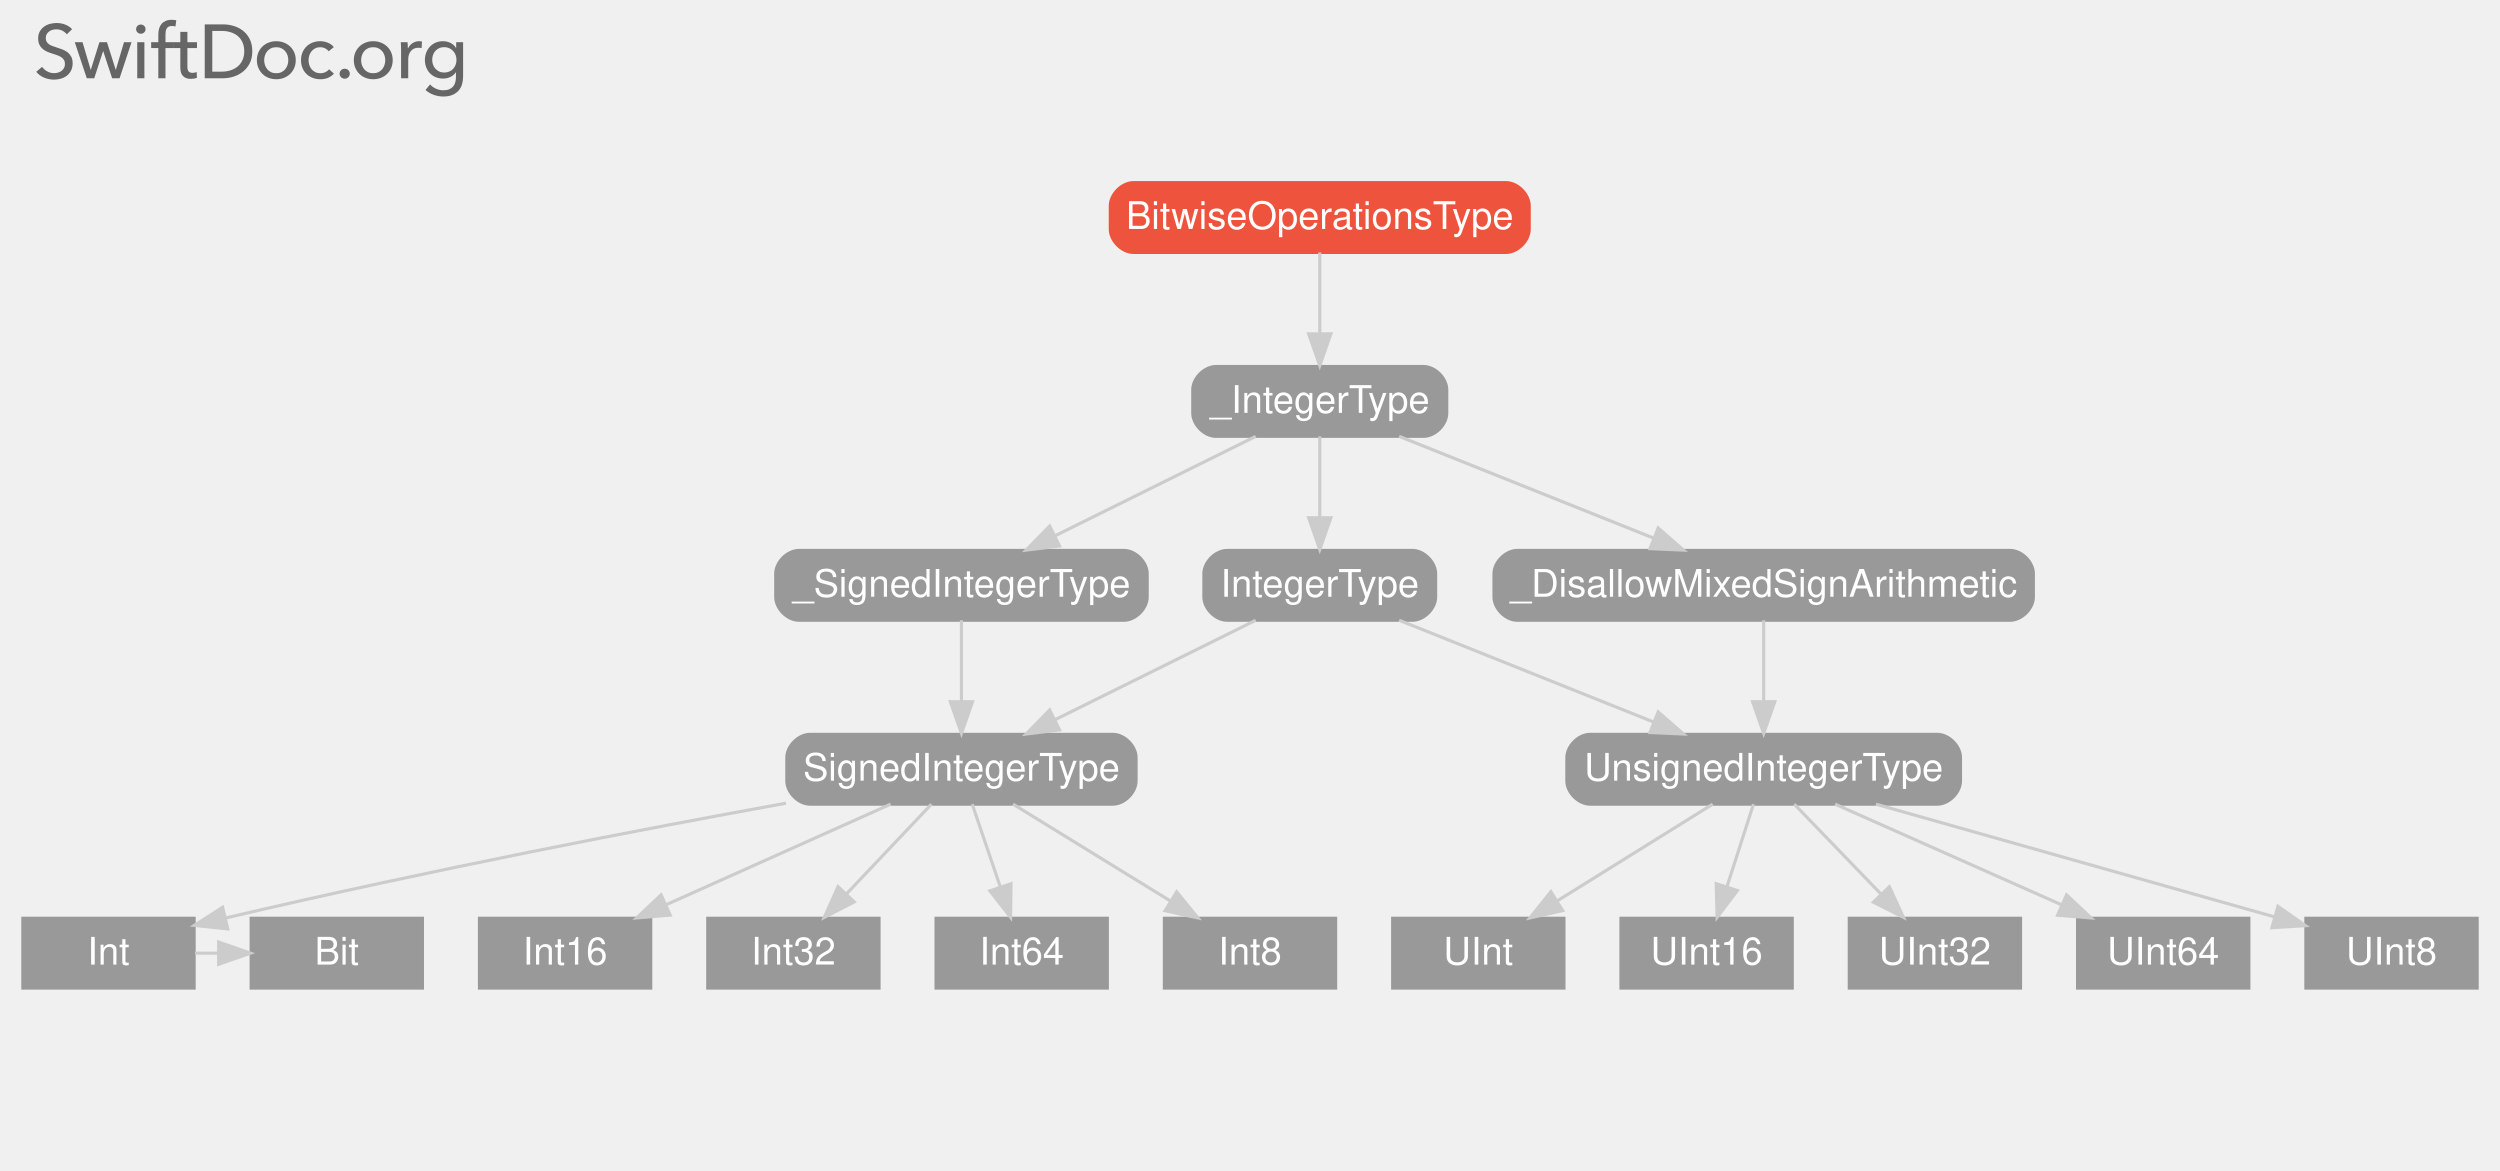
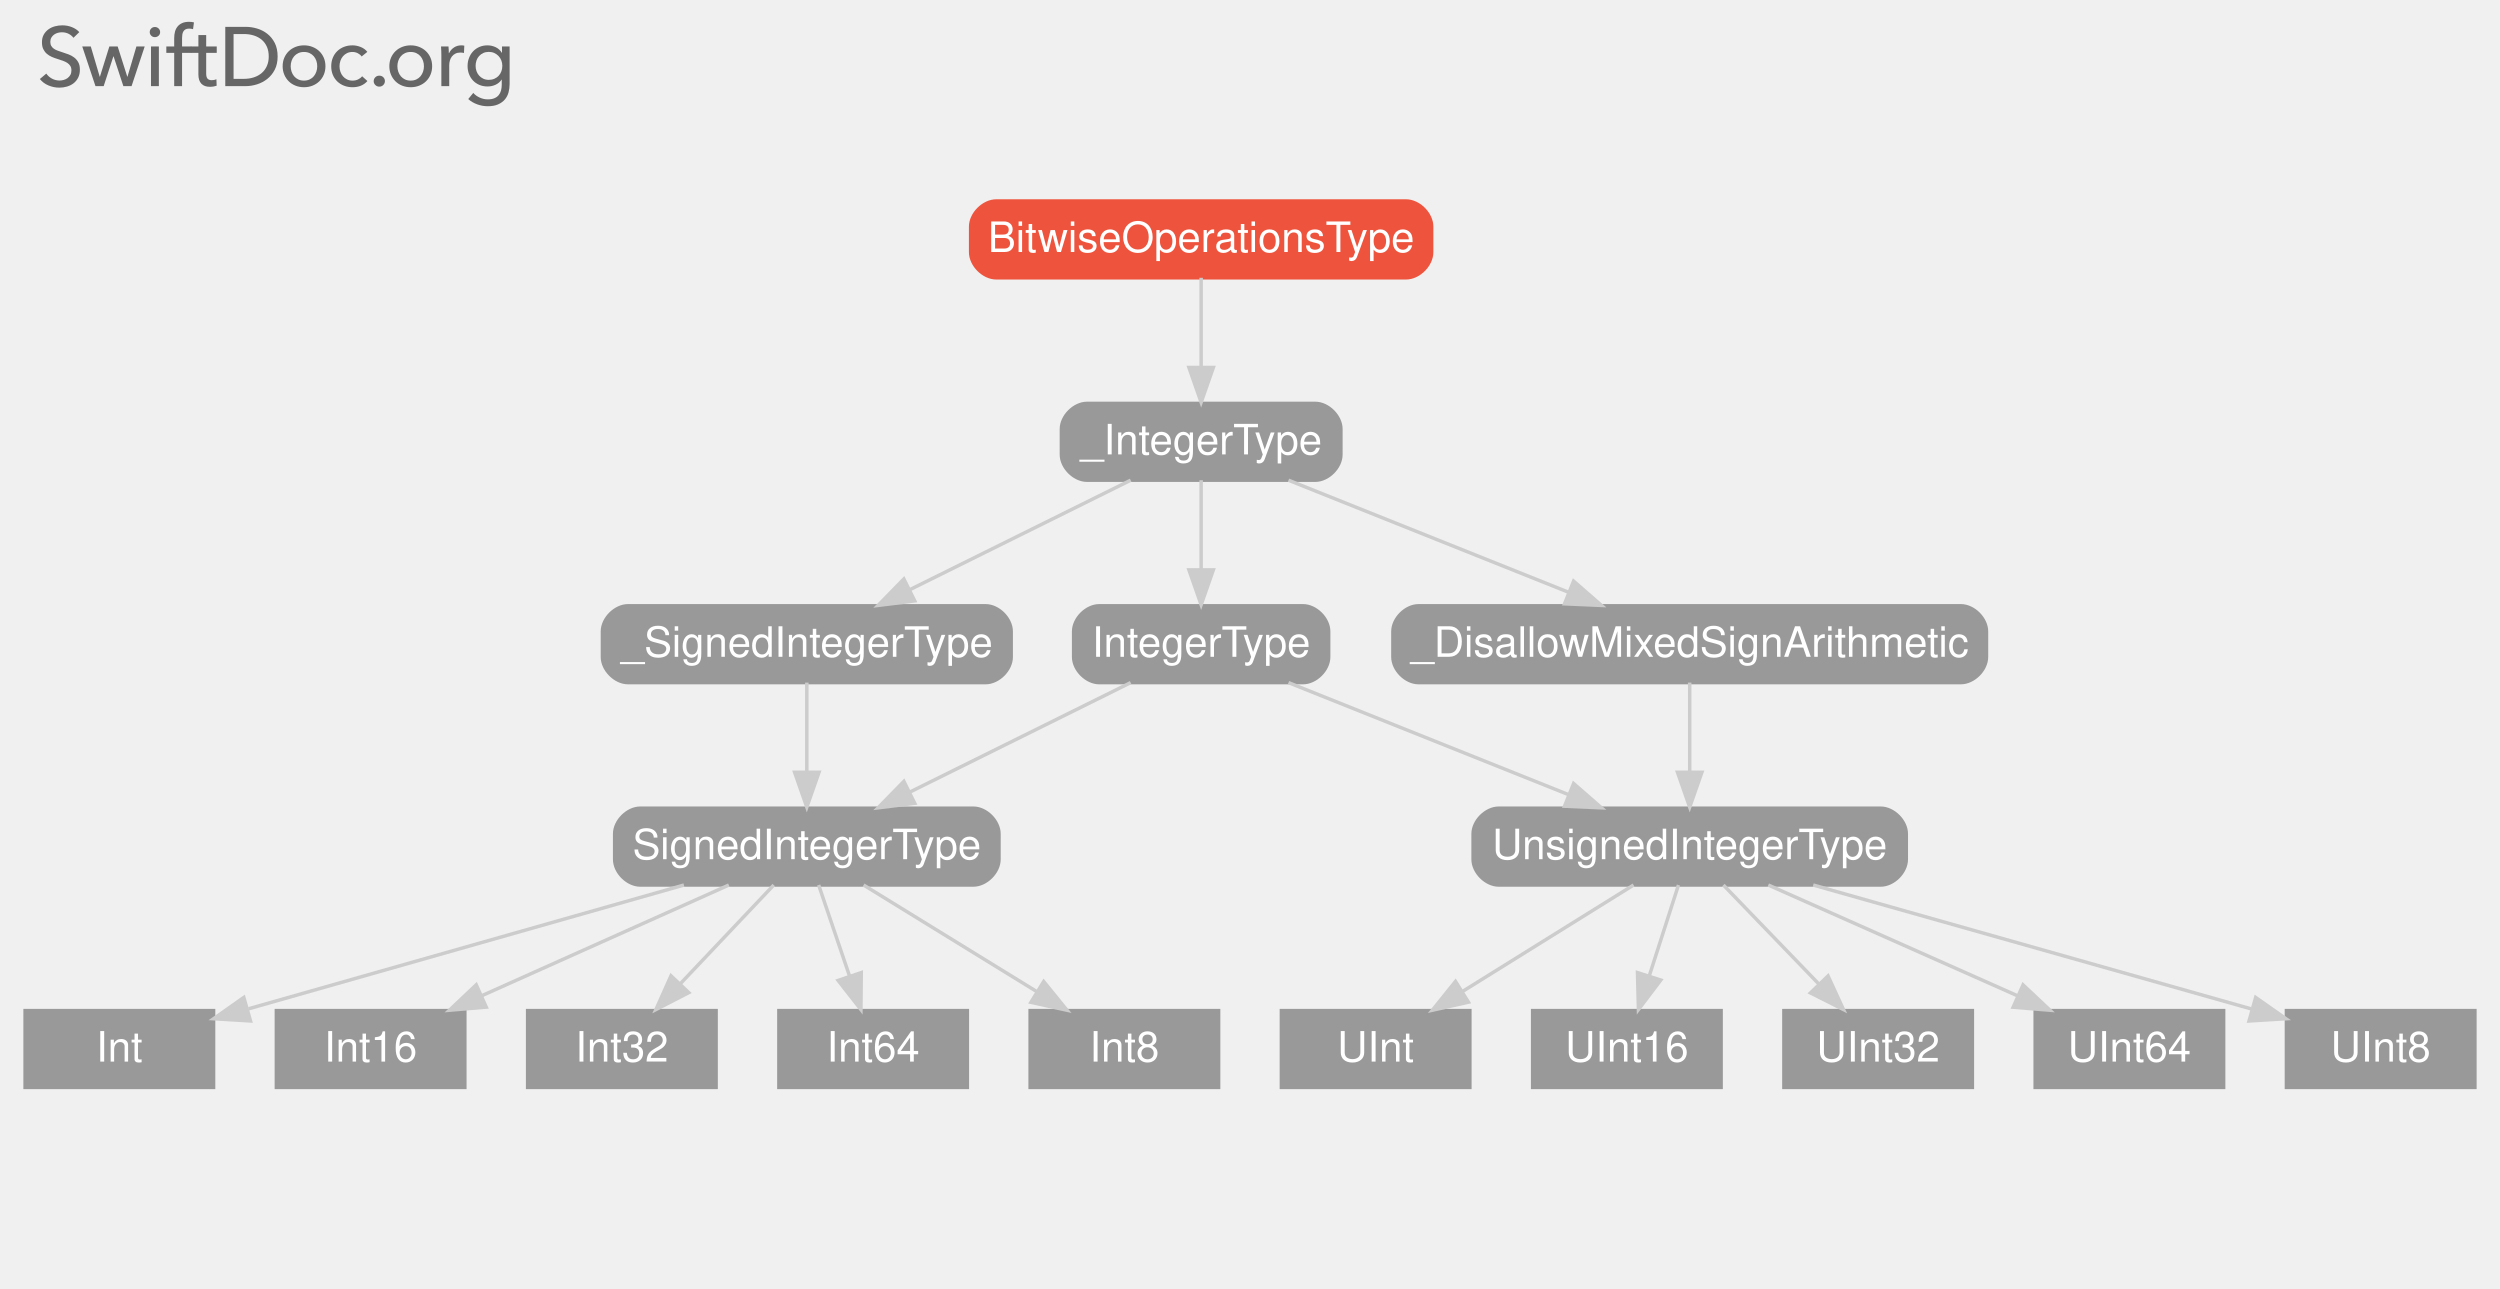
- <svg xmlns="http://www.w3.org/2000/svg" xmlns:xlink="http://www.w3.org/1999/xlink" width="788pt" height="369pt" viewBox="0.00 0.00 788.40 369.20">
+ <svg xmlns="http://www.w3.org/2000/svg" xmlns:xlink="http://www.w3.org/1999/xlink" width="716pt" height="369pt" viewBox="0.00 0.00 716.40 369.20">
  <g id="graph0" class="graph" transform="scale(1 1) rotate(0) translate(7.2 311.6)">
    <g transform="translate(0 -311.6)">
      <g>
        <path fill="#666666" d="M13.846,10.832c-0.336-0.464-0.792-0.844-1.368-1.14s-1.224-0.444-1.944-0.444         c-0.384,0-0.772,0.052-1.164,0.156C8.977,9.509,8.622,9.677,8.301,9.908c-0.32,0.232-0.58,0.52-0.78,0.864         c-0.2,0.344-0.3,0.756-0.3,1.236c0,0.464,0.092,0.852,0.276,1.164c0.184,0.312,0.432,0.576,0.744,0.792s0.68,0.4,1.104,0.552         c0.423,0.152,0.876,0.309,1.356,0.468c0.576,0.177,1.16,0.376,1.752,0.601c0.592,0.224,1.128,0.52,1.608,0.888         s0.872,0.828,1.176,1.38s0.456,1.252,0.456,2.101c0,0.88-0.164,1.644-0.492,2.292c-0.328,0.647-0.765,1.184-1.308,1.607         c-0.544,0.424-1.172,0.74-1.884,0.948s-1.444,0.312-2.196,0.312c-1.072,0-2.108-0.208-3.108-0.624         c-1-0.415-1.828-1.031-2.484-1.848l1.848-1.56c0.4,0.592,0.936,1.071,1.608,1.439c0.672,0.368,1.399,0.552,2.184,0.552         c0.4,0,0.8-0.056,1.2-0.168c0.4-0.111,0.764-0.288,1.092-0.527c0.328-0.24,0.596-0.54,0.804-0.9         c0.208-0.36,0.312-0.796,0.312-1.308s-0.108-0.94-0.324-1.284c-0.216-0.344-0.508-0.636-0.876-0.876s-0.796-0.444-1.284-0.612         c-0.488-0.168-1.004-0.34-1.548-0.516c-0.544-0.16-1.08-0.356-1.608-0.588c-0.528-0.232-1-0.528-1.416-0.889         c-0.416-0.359-0.752-0.804-1.008-1.332c-0.256-0.527-0.384-1.184-0.384-1.968c0-0.848,0.172-1.576,0.516-2.184         c0.344-0.608,0.792-1.112,1.344-1.512c0.552-0.4,1.176-0.692,1.872-0.876c0.696-0.184,1.396-0.276,2.1-0.276         c0.992,0,1.92,0.176,2.784,0.528c0.864,0.352,1.56,0.824,2.088,1.416L13.846,10.832z" />
        <path fill="#666666" d="M18.813,13.304l2.568,8.688h0.048l2.712-8.688h2.376l2.76,8.688h0.048l2.568-8.688h2.376L30.501,24.68         h-2.352l-2.808-8.544h-0.048l-2.784,8.544h-2.352l-3.792-11.376H18.813z" />
        <path fill="#666666" d="M38.685,9.2c0,0.416-0.147,0.76-0.44,1.032c-0.294,0.272-0.647,0.408-1.06,0.408s-0.762-0.14-1.047-0.42         c-0.286-0.28-0.429-0.62-0.429-1.02c0-0.416,0.143-0.764,0.429-1.044c0.286-0.28,0.635-0.42,1.047-0.42s0.766,0.14,1.06,0.42         C38.538,8.437,38.685,8.784,38.685,9.2z M38.325,24.68h-2.256V13.304h2.256V24.68z" />
        <path fill="#666666" d="M47.613,15.152h-2.64v9.528h-2.256v-9.528h-2.256v-1.848h2.256v-2.376c0-0.672,0.076-1.292,0.228-1.86         c0.152-0.568,0.4-1.06,0.744-1.476c0.344-0.416,0.784-0.744,1.32-0.984c0.536-0.24,1.188-0.36,1.956-0.36         c0.544,0,1.016,0.056,1.416,0.168l-0.264,1.944c-0.176-0.048-0.352-0.088-0.528-0.12c-0.176-0.032-0.376-0.048-0.6-0.048         c-0.432,0-0.78,0.076-1.044,0.228c-0.264,0.152-0.468,0.356-0.612,0.612s-0.24,0.548-0.288,0.876         c-0.048,0.328-0.072,0.668-0.072,1.02v2.376h2.64V15.152z" />
        <path fill="#666666" d="M54.909,15.152h-3.024v5.91c0,0.687,0.128,1.177,0.384,1.472c0.256,0.295,0.664,0.442,1.224,0.442         c0.208,0,0.432-0.021,0.672-0.065c0.24-0.044,0.456-0.11,0.648-0.198l0.072,1.848c-0.272,0.096-0.572,0.172-0.9,0.229         c-0.328,0.056-0.668,0.084-1.02,0.084c-1.072,0-1.892-0.296-2.46-0.889c-0.568-0.592-0.852-1.479-0.852-2.664v-6.168h-2.184         v-1.848h2.184V10.04h2.232v3.264h3.024V15.152z" />
        <path fill="#666666" d="M57.356,7.688h5.832c1.088,0,2.176,0.16,3.264,0.48c1.088,0.32,2.072,0.824,2.952,1.512         s1.592,1.568,2.136,2.64c0.544,1.072,0.816,2.36,0.816,3.864c0,1.456-0.272,2.716-0.816,3.78s-1.256,1.943-2.136,2.64         s-1.864,1.216-2.952,1.561c-1.088,0.344-2.176,0.516-3.264,0.516h-5.832V7.688z M59.732,22.593h2.976         c1.024,0,1.972-0.145,2.844-0.432c0.872-0.288,1.624-0.704,2.256-1.248c0.632-0.544,1.124-1.216,1.476-2.017         c0.352-0.8,0.528-1.704,0.528-2.712c0-1.056-0.176-1.983-0.528-2.784c-0.353-0.8-0.844-1.468-1.476-2.004         c-0.632-0.536-1.384-0.944-2.256-1.224s-1.82-0.42-2.844-0.42h-2.976V22.593z" />
        <path fill="#666666" d="M86.06,18.969c0,0.88-0.156,1.688-0.468,2.424c-0.312,0.736-0.744,1.372-1.296,1.908         c-0.552,0.536-1.204,0.952-1.956,1.248c-0.752,0.296-1.56,0.443-2.424,0.443c-0.864,0-1.672-0.147-2.424-0.443         c-0.752-0.296-1.4-0.712-1.944-1.248c-0.544-0.536-0.972-1.172-1.284-1.908c-0.312-0.735-0.468-1.544-0.468-2.424         s0.156-1.684,0.468-2.412c0.312-0.728,0.74-1.356,1.284-1.884c0.543-0.528,1.191-0.939,1.944-1.236         c0.752-0.296,1.56-0.444,2.424-0.444c0.864,0,1.672,0.148,2.424,0.444c0.752,0.297,1.404,0.708,1.956,1.236         c0.552,0.527,0.984,1.156,1.296,1.884C85.904,17.285,86.06,18.089,86.06,18.969z M83.708,18.98c0-0.542-0.084-1.061-0.252-1.556         c-0.169-0.494-0.414-0.929-0.734-1.304s-0.718-0.674-1.192-0.897s-1.015-0.335-1.625-0.335c-0.61,0-1.152,0.111-1.625,0.335         c-0.474,0.224-0.871,0.522-1.191,0.897c-0.321,0.375-0.566,0.81-0.734,1.304C76.184,17.92,76.1,18.438,76.1,18.98         c0,0.543,0.084,1.062,0.253,1.556c0.168,0.495,0.413,0.934,0.734,1.316c0.321,0.383,0.718,0.686,1.191,0.909         c0.473,0.224,1.015,0.335,1.625,0.335c0.61,0,1.151-0.111,1.625-0.335s0.871-0.526,1.192-0.909s0.565-0.821,0.734-1.316         C83.624,20.042,83.708,19.523,83.708,18.98z" />
        <path fill="#666666" d="M96.428,16.184c-0.24-0.368-0.6-0.676-1.08-0.924s-0.992-0.372-1.536-0.372         c-0.592,0-1.116,0.112-1.572,0.336c-0.456,0.225-0.844,0.524-1.164,0.9c-0.32,0.376-0.564,0.812-0.732,1.308         s-0.252,1.017-0.252,1.56c0,0.545,0.084,1.064,0.252,1.561s0.412,0.933,0.732,1.308c0.32,0.376,0.712,0.677,1.176,0.9         c0.464,0.225,0.992,0.336,1.584,0.336c0.576,0,1.1-0.111,1.572-0.336c0.472-0.224,0.86-0.528,1.164-0.912l1.512,1.368         c-0.48,0.561-1.08,0.996-1.8,1.308c-0.72,0.312-1.536,0.468-2.448,0.468c-0.88,0-1.692-0.144-2.436-0.432         c-0.744-0.288-1.388-0.691-1.932-1.212c-0.544-0.52-0.972-1.147-1.284-1.884s-0.468-1.561-0.468-2.473         c0-0.896,0.152-1.711,0.456-2.447c0.304-0.736,0.728-1.368,1.272-1.896c0.543-0.527,1.188-0.936,1.932-1.224         c0.744-0.288,1.548-0.433,2.412-0.433c0.8,0,1.596,0.16,2.388,0.48s1.419,0.784,1.884,1.392L96.428,16.184z" />
        <path fill="#666666" d="M103.1,23.24c0,0.417-0.152,0.784-0.456,1.104c-0.304,0.32-0.688,0.479-1.152,0.479         c-0.448,0-0.828-0.155-1.14-0.468c-0.312-0.312-0.468-0.676-0.468-1.092c0-0.432,0.152-0.804,0.456-1.116         c0.304-0.312,0.688-0.468,1.152-0.468c0.464,0,0.848,0.152,1.152,0.456C102.947,22.44,103.1,22.808,103.1,23.24z" />
        <path fill="#666666" d="M116.635,18.969c0,0.88-0.156,1.688-0.468,2.424c-0.312,0.736-0.744,1.372-1.296,1.908         c-0.552,0.536-1.204,0.952-1.956,1.248c-0.752,0.296-1.56,0.443-2.424,0.443c-0.864,0-1.672-0.147-2.424-0.443         c-0.752-0.296-1.4-0.712-1.944-1.248c-0.544-0.536-0.972-1.172-1.284-1.908c-0.312-0.735-0.468-1.544-0.468-2.424         s0.156-1.684,0.468-2.412c0.312-0.728,0.74-1.356,1.284-1.884c0.543-0.528,1.191-0.939,1.944-1.236         c0.752-0.296,1.56-0.444,2.424-0.444c0.864,0,1.672,0.148,2.424,0.444c0.752,0.297,1.404,0.708,1.956,1.236         c0.552,0.527,0.984,1.156,1.296,1.884C116.479,17.285,116.635,18.089,116.635,18.969z M114.283,18.98         c0-0.542-0.084-1.061-0.252-1.556c-0.169-0.494-0.414-0.929-0.734-1.304s-0.718-0.674-1.192-0.897s-1.015-0.335-1.625-0.335         c-0.61,0-1.152,0.111-1.625,0.335c-0.474,0.224-0.871,0.522-1.191,0.897c-0.321,0.375-0.566,0.81-0.734,1.304         c-0.169,0.495-0.253,1.014-0.253,1.556c0,0.543,0.084,1.062,0.253,1.556c0.168,0.495,0.413,0.934,0.734,1.316         c0.321,0.383,0.718,0.686,1.191,0.909c0.473,0.224,1.015,0.335,1.625,0.335c0.61,0,1.151-0.111,1.625-0.335         s0.871-0.526,1.192-0.909s0.565-0.821,0.734-1.316C114.199,20.042,114.283,19.523,114.283,18.98z" />
        <path fill="#666666" d="M119.251,14.577c-0.016-0.48-0.04-0.904-0.072-1.272h2.136c0.032,0.288,0.056,0.62,0.072,0.996         c0.016,0.376,0.024,0.684,0.024,0.924h0.072c0.32-0.672,0.788-1.212,1.404-1.62c0.616-0.408,1.308-0.612,2.076-0.612         c0.352,0,0.648,0.033,0.888,0.097l-0.096,2.088c-0.32-0.08-0.664-0.12-1.032-0.12c-0.544,0-1.016,0.101-1.416,0.3         c-0.4,0.2-0.732,0.468-0.996,0.805c-0.264,0.336-0.46,0.724-0.588,1.163c-0.128,0.44-0.192,0.9-0.192,1.381v5.976h-2.256v-8.928         C119.275,15.449,119.267,15.056,119.251,14.577z" />
        <path fill="#666666" d="M128.419,26.625c0.496,0.56,1.116,1.008,1.86,1.344c0.744,0.336,1.508,0.504,2.292,0.504         c0.752,0,1.384-0.108,1.896-0.324s0.924-0.512,1.236-0.888s0.536-0.82,0.672-1.332c0.136-0.513,0.204-1.064,0.204-1.656v-1.464         h-0.048c-0.416,0.641-0.984,1.128-1.704,1.464c-0.72,0.336-1.488,0.504-2.304,0.504c-0.864,0-1.652-0.151-2.364-0.456         c-0.712-0.304-1.316-0.72-1.812-1.248c-0.496-0.527-0.88-1.147-1.152-1.859s-0.408-1.477-0.408-2.292         c0-0.816,0.136-1.584,0.408-2.305c0.272-0.72,0.656-1.348,1.152-1.884c0.496-0.535,1.096-0.96,1.8-1.271         c0.704-0.312,1.488-0.469,2.352-0.469c0.816,0,1.596,0.177,2.34,0.528c0.744,0.353,1.332,0.888,1.764,1.608h0.048v-1.824h2.184         v10.8c0,0.832-0.104,1.628-0.312,2.388c-0.208,0.76-0.56,1.433-1.056,2.017s-1.144,1.052-1.944,1.404         c-0.8,0.352-1.792,0.527-2.976,0.527c-0.992,0-1.988-0.18-2.988-0.54c-1-0.359-1.86-0.868-2.58-1.523L128.419,26.625z          M129.091,18.873c0,0.527,0.084,1.031,0.253,1.512c0.168,0.479,0.417,0.904,0.746,1.271c0.329,0.369,0.726,0.664,1.192,0.889         c0.465,0.224,0.995,0.336,1.589,0.336c0.577,0,1.107-0.104,1.589-0.312c0.481-0.207,0.891-0.491,1.228-0.852         s0.598-0.784,0.782-1.272c0.185-0.487,0.277-1.012,0.277-1.571c0-0.544-0.093-1.057-0.277-1.536         c-0.185-0.48-0.449-0.904-0.794-1.272c-0.345-0.367-0.755-0.66-1.228-0.876c-0.474-0.216-1-0.324-1.577-0.324         c-0.594,0-1.124,0.108-1.589,0.324c-0.466,0.216-0.863,0.504-1.192,0.864s-0.578,0.784-0.746,1.271         C129.175,17.812,129.091,18.329,129.091,18.873z" />
      </g>
      <g>
        <a xlink:href="/" pointer-events="all" target="_top">
          <polygon fill="none" points="0,0 145,0 145,35 0,35 0,0" />
        </a>
      </g>
    </g>
    <g id="node1" class="node">
      <g id="a_node1">
-         <a xlink:href="/v2.1/type/Bit/hierarchy/" target="_top">
-           <polygon fill="#999999" stroke="#999999" points="126,-22 72,-22 72,-0 126,-0 126,-22" />
-           <text text-anchor="middle" x="99" y="-7.4" font-family="Helvetica,sans-Serif" font-size="12.00" fill="white">Bit</text>
-         </a>
-       </g>
+         <a xlink:href="/v2.1/protocol/BitwiseOperationsType/" target="_top">
+           <path fill="#ee543d" stroke="#ee543d" d="M395.715,-254C395.715,-254 278.285,-254 278.285,-254 274.618,-254 270.952,-250.333 270.952,-246.667 270.952,-246.667 270.952,-239.333 270.952,-239.333 270.952,-235.667 274.618,-232 278.285,-232 278.285,-232 395.715,-232 395.715,-232 399.382,-232 403.048,-235.667 403.048,-239.333 403.048,-239.333 403.048,-246.667 403.048,-246.667 403.048,-250.333 399.382,-254 395.715,-254" />
+           <text text-anchor="middle" x="337" y="-239.4" font-family="Helvetica,sans-Serif" font-size="12.00" fill="white">BitwiseOperationsType</text>
+         </a>
+       </g>
+     </g>
+     <g id="node16" class="node">
+       <g id="a_node16">
+         <a xlink:href="/v2.1/protocol/_IntegerType/hierarchy/" target="_top">
+           <path fill="#999999" stroke="#999999" d="M369.708,-196C369.708,-196 304.292,-196 304.292,-196 300.626,-196 296.959,-192.333 296.959,-188.667 296.959,-188.667 296.959,-181.333 296.959,-181.333 296.959,-177.667 300.626,-174 304.292,-174 304.292,-174 369.708,-174 369.708,-174 373.374,-174 377.041,-177.667 377.041,-181.333 377.041,-181.333 377.041,-188.667 377.041,-188.667 377.041,-192.333 373.374,-196 369.708,-196" />
+           <text text-anchor="middle" x="337" y="-181.4" font-family="Helvetica,sans-Serif" font-size="12.00" fill="white">_IntegerType</text>
+         </a>
+       </g>
+     </g>
+     <g id="edge1" class="edge">
+       <path fill="none" stroke="#cccccc" d="M337,-231.988C337,-224.91 337,-215.171 337,-206.478" />
+       <polygon fill="#cccccc" stroke="#cccccc" points="340.5,-206.304 337,-196.304 333.5,-206.304 340.5,-206.304" />
    </g>
    <g id="node2" class="node">
      <g id="a_node2">
-         <a xlink:href="/v2.1/protocol/BitwiseOperationsType/" target="_top">
-           <path fill="#ee543d" stroke="#ee543d" d="M467.715,-254C467.715,-254 350.285,-254 350.285,-254 346.618,-254 342.952,-250.333 342.952,-246.667 342.952,-246.667 342.952,-239.333 342.952,-239.333 342.952,-235.667 346.618,-232 350.285,-232 350.285,-232 467.715,-232 467.715,-232 471.382,-232 475.048,-235.667 475.048,-239.333 475.048,-239.333 475.048,-246.667 475.048,-246.667 475.048,-250.333 471.382,-254 467.715,-254" />
-           <text text-anchor="middle" x="409" y="-239.4" font-family="Helvetica,sans-Serif" font-size="12.00" fill="white">BitwiseOperationsType</text>
-         </a>
-       </g>
-     </g>
-     <g id="node17" class="node">
-       <g id="a_node17">
-         <a xlink:href="/v2.1/protocol/_IntegerType/hierarchy/" target="_top">
-           <path fill="#999999" stroke="#999999" d="M441.708,-196C441.708,-196 376.292,-196 376.292,-196 372.626,-196 368.959,-192.333 368.959,-188.667 368.959,-188.667 368.959,-181.333 368.959,-181.333 368.959,-177.667 372.626,-174 376.292,-174 376.292,-174 441.708,-174 441.708,-174 445.374,-174 449.041,-177.667 449.041,-181.333 449.041,-181.333 449.041,-188.667 449.041,-188.667 449.041,-192.333 445.374,-196 441.708,-196" />
-           <text text-anchor="middle" x="409" y="-181.4" font-family="Helvetica,sans-Serif" font-size="12.00" fill="white">_IntegerType</text>
-         </a>
-       </g>
-     </g>
-     <g id="edge1" class="edge">
-       <path fill="none" stroke="#cccccc" d="M409,-231.988C409,-224.91 409,-215.171 409,-206.478" />
-       <polygon fill="#cccccc" stroke="#cccccc" points="412.5,-206.304 409,-196.304 405.5,-206.304 412.5,-206.304" />
-     </g>
-     <g id="node3" class="node">
-       <g id="a_node3">
        <a xlink:href="/v2.1/type/Int/hierarchy/" target="_top">
          <polygon fill="#999999" stroke="#999999" points="54,-22 0,-22 0,-0 54,-0 54,-22" />
          <text text-anchor="middle" x="27" y="-7.4" font-family="Helvetica,sans-Serif" font-size="12.00" fill="white">Int</text>
        </a>
      </g>
    </g>
-     <g id="edge12" class="edge">
-       <path fill="none" stroke="#cccccc" d="M54.281,-11C56.738,-11 59.194,-11 61.651,-11" />
-       <polygon fill="#cccccc" stroke="#cccccc" points="61.749,-14.5 71.749,-11 61.749,-7.5 61.749,-14.5" />
+     <g id="node3" class="node">
+       <g id="a_node3">
+         <a xlink:href="/v2.1/type/Int16/hierarchy/" target="_top">
+           <polygon fill="#999999" stroke="#999999" points="126,-22 72,-22 72,-0 126,-0 126,-22" />
+           <text text-anchor="middle" x="99" y="-7.4" font-family="Helvetica,sans-Serif" font-size="12.00" fill="white">Int16</text>
+         </a>
+       </g>
    </g>
    <g id="node4" class="node">
      <g id="a_node4">
-         <a xlink:href="/v2.1/type/Int16/hierarchy/" target="_top">
+         <a xlink:href="/v2.1/type/Int32/hierarchy/" target="_top">
          <polygon fill="#999999" stroke="#999999" points="198,-22 144,-22 144,-0 198,-0 198,-22" />
-           <text text-anchor="middle" x="171" y="-7.4" font-family="Helvetica,sans-Serif" font-size="12.00" fill="white">Int16</text>
+           <text text-anchor="middle" x="171" y="-7.4" font-family="Helvetica,sans-Serif" font-size="12.00" fill="white">Int32</text>
        </a>
      </g>
    </g>
    <g id="node5" class="node">
      <g id="a_node5">
-         <a xlink:href="/v2.1/type/Int32/hierarchy/" target="_top">
+         <a xlink:href="/v2.1/type/Int64/hierarchy/" target="_top">
          <polygon fill="#999999" stroke="#999999" points="270,-22 216,-22 216,-0 270,-0 270,-22" />
-           <text text-anchor="middle" x="243" y="-7.4" font-family="Helvetica,sans-Serif" font-size="12.00" fill="white">Int32</text>
+           <text text-anchor="middle" x="243" y="-7.4" font-family="Helvetica,sans-Serif" font-size="12.00" fill="white">Int64</text>
        </a>
      </g>
    </g>
    <g id="node6" class="node">
      <g id="a_node6">
-         <a xlink:href="/v2.1/type/Int64/hierarchy/" target="_top">
+         <a xlink:href="/v2.1/type/Int8/hierarchy/" target="_top">
          <polygon fill="#999999" stroke="#999999" points="342,-22 288,-22 288,-0 342,-0 342,-22" />
-           <text text-anchor="middle" x="315" y="-7.4" font-family="Helvetica,sans-Serif" font-size="12.00" fill="white">Int64</text>
+           <text text-anchor="middle" x="315" y="-7.4" font-family="Helvetica,sans-Serif" font-size="12.00" fill="white">Int8</text>
        </a>
      </g>
    </g>
    <g id="node7" class="node">
      <g id="a_node7">
-         <a xlink:href="/v2.1/type/Int8/hierarchy/" target="_top">
-           <polygon fill="#999999" stroke="#999999" points="414,-22 360,-22 360,-0 414,-0 414,-22" />
-           <text text-anchor="middle" x="387" y="-7.4" font-family="Helvetica,sans-Serif" font-size="12.00" fill="white">Int8</text>
+         <a xlink:href="/v2.1/protocol/IntegerType/hierarchy/" target="_top">
+           <path fill="#999999" stroke="#999999" d="M366.202,-138C366.202,-138 307.798,-138 307.798,-138 304.132,-138 300.465,-134.333 300.465,-130.667 300.465,-130.667 300.465,-123.333 300.465,-123.333 300.465,-119.667 304.132,-116 307.798,-116 307.798,-116 366.202,-116 366.202,-116 369.868,-116 373.535,-119.667 373.535,-123.333 373.535,-123.333 373.535,-130.667 373.535,-130.667 373.535,-134.333 369.868,-138 366.202,-138" />
+           <text text-anchor="middle" x="337" y="-123.4" font-family="Helvetica,sans-Serif" font-size="12.00" fill="white">IntegerType</text>
        </a>
      </g>
    </g>
    <g id="node8" class="node">
      <g id="a_node8">
-         <a xlink:href="/v2.1/protocol/IntegerType/hierarchy/" target="_top">
-           <path fill="#999999" stroke="#999999" d="M438.202,-138C438.202,-138 379.798,-138 379.798,-138 376.132,-138 372.465,-134.333 372.465,-130.667 372.465,-130.667 372.465,-123.333 372.465,-123.333 372.465,-119.667 376.132,-116 379.798,-116 379.798,-116 438.202,-116 438.202,-116 441.868,-116 445.535,-119.667 445.535,-123.333 445.535,-123.333 445.535,-130.667 445.535,-130.667 445.535,-134.333 441.868,-138 438.202,-138" />
-           <text text-anchor="middle" x="409" y="-123.4" font-family="Helvetica,sans-Serif" font-size="12.00" fill="white">IntegerType</text>
-         </a>
-       </g>
+         <a xlink:href="/v2.1/protocol/SignedIntegerType/hierarchy/" target="_top">
+           <path fill="#999999" stroke="#999999" d="M271.727,-80C271.727,-80 176.273,-80 176.273,-80 172.606,-80 168.94,-76.333 168.94,-72.667 168.94,-72.667 168.94,-65.333 168.94,-65.333 168.94,-61.667 172.606,-58 176.273,-58 176.273,-58 271.727,-58 271.727,-58 275.394,-58 279.06,-61.667 279.06,-65.333 279.06,-65.333 279.06,-72.667 279.06,-72.667 279.06,-76.333 275.394,-80 271.727,-80" />
+           <text text-anchor="middle" x="224" y="-65.4" font-family="Helvetica,sans-Serif" font-size="12.00" fill="white">SignedIntegerType</text>
+         </a>
+       </g>
+     </g>
+     <g id="edge5" class="edge">
+       <path fill="none" stroke="#cccccc" d="M316.798,-115.988C299.151,-107.243 273.313,-94.438 253.379,-84.559" />
+       <polygon fill="#cccccc" stroke="#cccccc" points="254.922,-81.418 244.408,-80.114 251.814,-87.69 254.922,-81.418" />
+     </g>
+     <g id="node14" class="node">
+       <g id="a_node14">
+         <a xlink:href="/v2.1/protocol/UnsignedIntegerType/hierarchy/" target="_top">
+           <path fill="#999999" stroke="#999999" d="M531.728,-80C531.728,-80 422.272,-80 422.272,-80 418.605,-80 414.938,-76.333 414.938,-72.667 414.938,-72.667 414.938,-65.333 414.938,-65.333 414.938,-61.667 418.605,-58 422.272,-58 422.272,-58 531.728,-58 531.728,-58 535.395,-58 539.062,-61.667 539.062,-65.333 539.062,-65.333 539.062,-72.667 539.062,-72.667 539.062,-76.333 535.395,-80 531.728,-80" />
+           <text text-anchor="middle" x="477" y="-65.4" font-family="Helvetica,sans-Serif" font-size="12.00" fill="white">UnsignedIntegerType</text>
+         </a>
+       </g>
+     </g>
+     <g id="edge6" class="edge">
+       <path fill="none" stroke="#cccccc" d="M362.029,-115.988C384.387,-107.045 417.358,-93.857 442.266,-83.894" />
+       <polygon fill="#cccccc" stroke="#cccccc" points="443.731,-87.078 451.715,-80.114 441.131,-80.578 443.731,-87.078" />
+     </g>
+     <g id="edge7" class="edge">
+       <path fill="none" stroke="#cccccc" d="M188.78,-57.988C153.626,-47.995 99.823,-32.701 64.041,-22.529" />
+       <polygon fill="#cccccc" stroke="#cccccc" points="64.582,-19.045 54.006,-19.677 62.668,-25.778 64.582,-19.045" />
+     </g>
+     <g id="edge8" class="edge">
+       <path fill="none" stroke="#cccccc" d="M201.653,-57.988C181.955,-49.164 153.031,-36.206 130.902,-26.292" />
+       <polygon fill="#cccccc" stroke="#cccccc" points="132.132,-23.008 121.575,-22.114 129.271,-29.396 132.132,-23.008" />
+     </g>
+     <g id="edge9" class="edge">
+       <path fill="none" stroke="#cccccc" d="M214.525,-57.988C207.081,-50.123 196.529,-38.974 187.68,-29.624" />
+       <polygon fill="#cccccc" stroke="#cccccc" points="190.168,-27.161 180.752,-22.304 185.084,-31.973 190.168,-27.161" />
+     </g>
+     <g id="edge10" class="edge">
+       <path fill="none" stroke="#cccccc" d="M227.397,-57.988C229.852,-50.752 233.25,-40.737 236.248,-31.9" />
+       <polygon fill="#cccccc" stroke="#cccccc" points="239.605,-32.898 239.504,-22.304 232.977,-30.649 239.605,-32.898" />
+     </g>
+     <g id="edge11" class="edge">
+       <path fill="none" stroke="#cccccc" d="M240.269,-57.988C254.03,-49.52 273.977,-37.245 289.802,-27.507" />
+       <polygon fill="#cccccc" stroke="#cccccc" points="291.883,-30.336 298.565,-22.114 288.214,-24.374 291.883,-30.336" />
    </g>
    <g id="node9" class="node">
      <g id="a_node9">
-         <a xlink:href="/v2.1/protocol/SignedIntegerType/hierarchy/" target="_top">
-           <path fill="#999999" stroke="#999999" d="M343.727,-80C343.727,-80 248.273,-80 248.273,-80 244.606,-80 240.94,-76.333 240.94,-72.667 240.94,-72.667 240.94,-65.333 240.94,-65.333 240.94,-61.667 244.606,-58 248.273,-58 248.273,-58 343.727,-58 343.727,-58 347.394,-58 351.06,-61.667 351.06,-65.333 351.06,-65.333 351.06,-72.667 351.06,-72.667 351.06,-76.333 347.394,-80 343.727,-80" />
-           <text text-anchor="middle" x="296" y="-65.4" font-family="Helvetica,sans-Serif" font-size="12.00" fill="white">SignedIntegerType</text>
-         </a>
-       </g>
-     </g>
-     <g id="edge5" class="edge">
-       <path fill="none" stroke="#cccccc" d="M388.798,-115.988C371.151,-107.243 345.313,-94.438 325.379,-84.559" />
-       <polygon fill="#cccccc" stroke="#cccccc" points="326.922,-81.418 316.408,-80.114 323.814,-87.69 326.922,-81.418" />
+         <a xlink:href="/v2.1/type/UInt/hierarchy/" target="_top">
+           <polygon fill="#999999" stroke="#999999" points="414,-22 360,-22 360,-0 414,-0 414,-22" />
+           <text text-anchor="middle" x="387" y="-7.4" font-family="Helvetica,sans-Serif" font-size="12.00" fill="white">UInt</text>
+         </a>
+       </g>
+     </g>
+     <g id="node10" class="node">
+       <g id="a_node10">
+         <a xlink:href="/v2.1/type/UInt16/hierarchy/" target="_top">
+           <polygon fill="#999999" stroke="#999999" points="486,-22 432,-22 432,-0 486,-0 486,-22" />
+           <text text-anchor="middle" x="459" y="-7.4" font-family="Helvetica,sans-Serif" font-size="12.00" fill="white">UInt16</text>
+         </a>
+       </g>
+     </g>
+     <g id="node11" class="node">
+       <g id="a_node11">
+         <a xlink:href="/v2.1/type/UInt32/hierarchy/" target="_top">
+           <polygon fill="#999999" stroke="#999999" points="558,-22 504,-22 504,-0 558,-0 558,-22" />
+           <text text-anchor="middle" x="531" y="-7.4" font-family="Helvetica,sans-Serif" font-size="12.00" fill="white">UInt32</text>
+         </a>
+       </g>
+     </g>
+     <g id="node12" class="node">
+       <g id="a_node12">
+         <a xlink:href="/v2.1/type/UInt64/hierarchy/" target="_top">
+           <polygon fill="#999999" stroke="#999999" points="630,-22 576,-22 576,-0 630,-0 630,-22" />
+           <text text-anchor="middle" x="603" y="-7.4" font-family="Helvetica,sans-Serif" font-size="12.00" fill="white">UInt64</text>
+         </a>
+       </g>
+     </g>
+     <g id="node13" class="node">
+       <g id="a_node13">
+         <a xlink:href="/v2.1/type/UInt8/hierarchy/" target="_top">
+           <polygon fill="#999999" stroke="#999999" points="702,-22 648,-22 648,-0 702,-0 702,-22" />
+           <text text-anchor="middle" x="675" y="-7.4" font-family="Helvetica,sans-Serif" font-size="12.00" fill="white">UInt8</text>
+         </a>
+       </g>
+     </g>
+     <g id="edge12" class="edge">
+       <path fill="none" stroke="#cccccc" d="M460.91,-57.988C447.3,-49.52 427.573,-37.245 411.921,-27.507" />
+       <polygon fill="#cccccc" stroke="#cccccc" points="413.594,-24.425 403.254,-22.114 409.896,-30.369 413.594,-24.425" />
+     </g>
+     <g id="edge13" class="edge">
+       <path fill="none" stroke="#cccccc" d="M473.782,-57.988C471.456,-50.752 468.237,-40.737 465.396,-31.9" />
+       <polygon fill="#cccccc" stroke="#cccccc" points="468.704,-30.753 462.312,-22.304 462.04,-32.895 468.704,-30.753" />
+     </g>
+     <g id="edge14" class="edge">
+       <path fill="none" stroke="#cccccc" d="M486.654,-57.988C494.238,-50.123 504.989,-38.974 514.006,-29.624" />
+       <polygon fill="#cccccc" stroke="#cccccc" points="516.642,-31.932 521.064,-22.304 511.603,-27.073 516.642,-31.932" />
+     </g>
+     <g id="edge15" class="edge">
+       <path fill="none" stroke="#cccccc" d="M499.526,-57.988C519.381,-49.164 548.536,-36.206 570.843,-26.292" />
+       <polygon fill="#cccccc" stroke="#cccccc" points="572.527,-29.374 580.244,-22.114 569.684,-22.977 572.527,-29.374" />
+     </g>
+     <g id="edge16" class="edge">
+       <path fill="none" stroke="#cccccc" d="M512.398,-57.988C547.883,-47.952 602.272,-32.569 638.233,-22.399" />
+       <polygon fill="#cccccc" stroke="#cccccc" points="639.187,-25.766 647.857,-19.677 637.282,-19.031 639.187,-25.766" />
    </g>
    <g id="node15" class="node">
      <g id="a_node15">
-         <a xlink:href="/v2.1/protocol/UnsignedIntegerType/hierarchy/" target="_top">
-           <path fill="#999999" stroke="#999999" d="M603.728,-80C603.728,-80 494.272,-80 494.272,-80 490.605,-80 486.938,-76.333 486.938,-72.667 486.938,-72.667 486.938,-65.333 486.938,-65.333 486.938,-61.667 490.605,-58 494.272,-58 494.272,-58 603.728,-58 603.728,-58 607.395,-58 611.062,-61.667 611.062,-65.333 611.062,-65.333 611.062,-72.667 611.062,-72.667 611.062,-76.333 607.395,-80 603.728,-80" />
-           <text text-anchor="middle" x="549" y="-65.4" font-family="Helvetica,sans-Serif" font-size="12.00" fill="white">UnsignedIntegerType</text>
-         </a>
-       </g>
-     </g>
-     <g id="edge6" class="edge">
-       <path fill="none" stroke="#cccccc" d="M434.029,-115.988C456.387,-107.045 489.358,-93.857 514.266,-83.894" />
-       <polygon fill="#cccccc" stroke="#cccccc" points="515.731,-87.078 523.715,-80.114 513.131,-80.578 515.731,-87.078" />
-     </g>
-     <g id="edge7" class="edge">
-       <path fill="none" stroke="#cccccc" d="M240.664,-58.3C195.514,-50.108 129.884,-37.568 63.818,-22.066" />
-       <polygon fill="#cccccc" stroke="#cccccc" points="64.607,-18.656 54.07,-19.757 62.994,-25.467 64.607,-18.656" />
-     </g>
-     <g id="edge8" class="edge">
-       <path fill="none" stroke="#cccccc" d="M273.653,-57.988C253.955,-49.164 225.031,-36.206 202.902,-26.292" />
-       <polygon fill="#cccccc" stroke="#cccccc" points="204.132,-23.008 193.575,-22.114 201.271,-29.396 204.132,-23.008" />
-     </g>
-     <g id="edge9" class="edge">
-       <path fill="none" stroke="#cccccc" d="M286.525,-57.988C279.081,-50.123 268.529,-38.974 259.68,-29.624" />
-       <polygon fill="#cccccc" stroke="#cccccc" points="262.168,-27.161 252.752,-22.304 257.084,-31.973 262.168,-27.161" />
-     </g>
-     <g id="edge10" class="edge">
-       <path fill="none" stroke="#cccccc" d="M299.397,-57.988C301.852,-50.752 305.25,-40.737 308.248,-31.9" />
-       <polygon fill="#cccccc" stroke="#cccccc" points="311.605,-32.898 311.504,-22.304 304.977,-30.649 311.605,-32.898" />
-     </g>
-     <g id="edge11" class="edge">
-       <path fill="none" stroke="#cccccc" d="M312.269,-57.988C326.03,-49.52 345.977,-37.245 361.802,-27.507" />
-       <polygon fill="#cccccc" stroke="#cccccc" points="363.883,-30.336 370.565,-22.114 360.214,-24.374 363.883,-30.336" />
-     </g>
-     <g id="node10" class="node">
-       <g id="a_node10">
-         <a xlink:href="/v2.1/type/UInt/hierarchy/" target="_top">
-           <polygon fill="#999999" stroke="#999999" points="486,-22 432,-22 432,-0 486,-0 486,-22" />
-           <text text-anchor="middle" x="459" y="-7.4" font-family="Helvetica,sans-Serif" font-size="12.00" fill="white">UInt</text>
-         </a>
-       </g>
-     </g>
-     <g id="node11" class="node">
-       <g id="a_node11">
-         <a xlink:href="/v2.1/type/UInt16/hierarchy/" target="_top">
-           <polygon fill="#999999" stroke="#999999" points="558,-22 504,-22 504,-0 558,-0 558,-22" />
-           <text text-anchor="middle" x="531" y="-7.4" font-family="Helvetica,sans-Serif" font-size="12.00" fill="white">UInt16</text>
-         </a>
-       </g>
-     </g>
-     <g id="node12" class="node">
-       <g id="a_node12">
-         <a xlink:href="/v2.1/type/UInt32/hierarchy/" target="_top">
-           <polygon fill="#999999" stroke="#999999" points="630,-22 576,-22 576,-0 630,-0 630,-22" />
-           <text text-anchor="middle" x="603" y="-7.4" font-family="Helvetica,sans-Serif" font-size="12.00" fill="white">UInt32</text>
-         </a>
-       </g>
-     </g>
-     <g id="node13" class="node">
-       <g id="a_node13">
-         <a xlink:href="/v2.1/type/UInt64/hierarchy/" target="_top">
-           <polygon fill="#999999" stroke="#999999" points="702,-22 648,-22 648,-0 702,-0 702,-22" />
-           <text text-anchor="middle" x="675" y="-7.4" font-family="Helvetica,sans-Serif" font-size="12.00" fill="white">UInt64</text>
-         </a>
-       </g>
-     </g>
-     <g id="node14" class="node">
-       <g id="a_node14">
-         <a xlink:href="/v2.1/type/UInt8/hierarchy/" target="_top">
-           <polygon fill="#999999" stroke="#999999" points="774,-22 720,-22 720,-0 774,-0 774,-22" />
-           <text text-anchor="middle" x="747" y="-7.4" font-family="Helvetica,sans-Serif" font-size="12.00" fill="white">UInt8</text>
-         </a>
-       </g>
-     </g>
-     <g id="edge13" class="edge">
-       <path fill="none" stroke="#cccccc" d="M532.91,-57.988C519.3,-49.52 499.573,-37.245 483.921,-27.507" />
-       <polygon fill="#cccccc" stroke="#cccccc" points="485.594,-24.425 475.254,-22.114 481.896,-30.369 485.594,-24.425" />
-     </g>
-     <g id="edge14" class="edge">
-       <path fill="none" stroke="#cccccc" d="M545.782,-57.988C543.456,-50.752 540.237,-40.737 537.396,-31.9" />
-       <polygon fill="#cccccc" stroke="#cccccc" points="540.704,-30.753 534.312,-22.304 534.04,-32.895 540.704,-30.753" />
-     </g>
-     <g id="edge15" class="edge">
-       <path fill="none" stroke="#cccccc" d="M558.654,-57.988C566.238,-50.123 576.989,-38.974 586.006,-29.624" />
-       <polygon fill="#cccccc" stroke="#cccccc" points="588.642,-31.932 593.064,-22.304 583.603,-27.073 588.642,-31.932" />
-     </g>
-     <g id="edge16" class="edge">
-       <path fill="none" stroke="#cccccc" d="M571.526,-57.988C591.381,-49.164 620.536,-36.206 642.843,-26.292" />
-       <polygon fill="#cccccc" stroke="#cccccc" points="644.527,-29.374 652.244,-22.114 641.684,-22.977 644.527,-29.374" />
+         <a xlink:href="/v2.1/protocol/_DisallowMixedSignArithmetic/hierarchy/" target="_top">
+           <path fill="#999999" stroke="#999999" d="M554.709,-138C554.709,-138 399.291,-138 399.291,-138 395.624,-138 391.957,-134.333 391.957,-130.667 391.957,-130.667 391.957,-123.333 391.957,-123.333 391.957,-119.667 395.624,-116 399.291,-116 399.291,-116 554.709,-116 554.709,-116 558.376,-116 562.043,-119.667 562.043,-123.333 562.043,-123.333 562.043,-130.667 562.043,-130.667 562.043,-134.333 558.376,-138 554.709,-138" />
+           <text text-anchor="middle" x="477" y="-123.4" font-family="Helvetica,sans-Serif" font-size="12.00" fill="white">_DisallowMixedSignArithmetic</text>
+         </a>
+       </g>
    </g>
    <g id="edge17" class="edge">
-       <path fill="none" stroke="#cccccc" d="M584.398,-57.988C619.883,-47.952 674.272,-32.569 710.233,-22.399" />
-       <polygon fill="#cccccc" stroke="#cccccc" points="711.187,-25.766 719.857,-19.677 709.282,-19.031 711.187,-25.766" />
-     </g>
-     <g id="node16" class="node">
-       <g id="a_node16">
-         <a xlink:href="/v2.1/protocol/_DisallowMixedSignArithmetic/hierarchy/" target="_top">
-           <path fill="#999999" stroke="#999999" d="M626.709,-138C626.709,-138 471.291,-138 471.291,-138 467.624,-138 463.957,-134.333 463.957,-130.667 463.957,-130.667 463.957,-123.333 463.957,-123.333 463.957,-119.667 467.624,-116 471.291,-116 471.291,-116 626.709,-116 626.709,-116 630.376,-116 634.043,-119.667 634.043,-123.333 634.043,-123.333 634.043,-130.667 634.043,-130.667 634.043,-134.333 630.376,-138 626.709,-138" />
-           <text text-anchor="middle" x="549" y="-123.4" font-family="Helvetica,sans-Serif" font-size="12.00" fill="white">_DisallowMixedSignArithmetic</text>
-         </a>
-       </g>
+       <path fill="none" stroke="#cccccc" d="M477,-115.988C477,-108.91 477,-99.171 477,-90.478" />
+       <polygon fill="#cccccc" stroke="#cccccc" points="480.5,-90.304 477,-80.304 473.5,-90.304 480.5,-90.304" />
+     </g>
+     <g id="edge2" class="edge">
+       <path fill="none" stroke="#cccccc" d="M337,-173.988C337,-166.91 337,-157.171 337,-148.478" />
+       <polygon fill="#cccccc" stroke="#cccccc" points="340.5,-148.304 337,-138.304 333.5,-148.304 340.5,-148.304" />
+     </g>
+     <g id="edge3" class="edge">
+       <path fill="none" stroke="#cccccc" d="M362.029,-173.988C384.387,-165.045 417.358,-151.857 442.266,-141.893" />
+       <polygon fill="#cccccc" stroke="#cccccc" points="443.731,-145.077 451.715,-138.114 441.131,-138.578 443.731,-145.077" />
+     </g>
+     <g id="node17" class="node">
+       <g id="a_node17">
+         <a xlink:href="/v2.1/protocol/_SignedIntegerType/hierarchy/" target="_top">
+           <path fill="#999999" stroke="#999999" d="M275.231,-138C275.231,-138 172.769,-138 172.769,-138 169.102,-138 165.436,-134.333 165.436,-130.667 165.436,-130.667 165.436,-123.333 165.436,-123.333 165.436,-119.667 169.102,-116 172.769,-116 172.769,-116 275.231,-116 275.231,-116 278.898,-116 282.564,-119.667 282.564,-123.333 282.564,-123.333 282.564,-130.667 282.564,-130.667 282.564,-134.333 278.898,-138 275.231,-138" />
+           <text text-anchor="middle" x="224" y="-123.4" font-family="Helvetica,sans-Serif" font-size="12.00" fill="white">_SignedIntegerType</text>
+         </a>
+       </g>
+     </g>
+     <g id="edge4" class="edge">
+       <path fill="none" stroke="#cccccc" d="M316.798,-173.988C299.151,-165.243 273.313,-152.438 253.379,-142.559" />
+       <polygon fill="#cccccc" stroke="#cccccc" points="254.922,-139.418 244.408,-138.114 251.814,-145.69 254.922,-139.418" />
    </g>
    <g id="edge18" class="edge">
-       <path fill="none" stroke="#cccccc" d="M549,-115.988C549,-108.91 549,-99.171 549,-90.478" />
-       <polygon fill="#cccccc" stroke="#cccccc" points="552.5,-90.304 549,-80.304 545.5,-90.304 552.5,-90.304" />
-     </g>
-     <g id="edge2" class="edge">
-       <path fill="none" stroke="#cccccc" d="M409,-173.988C409,-166.91 409,-157.171 409,-148.478" />
-       <polygon fill="#cccccc" stroke="#cccccc" points="412.5,-148.304 409,-138.304 405.5,-148.304 412.5,-148.304" />
-     </g>
-     <g id="edge3" class="edge">
-       <path fill="none" stroke="#cccccc" d="M434.029,-173.988C456.387,-165.045 489.358,-151.857 514.266,-141.893" />
-       <polygon fill="#cccccc" stroke="#cccccc" points="515.731,-145.077 523.715,-138.114 513.131,-138.578 515.731,-145.077" />
-     </g>
-     <g id="node18" class="node">
-       <g id="a_node18">
-         <a xlink:href="/v2.1/protocol/_SignedIntegerType/hierarchy/" target="_top">
-           <path fill="#999999" stroke="#999999" d="M347.231,-138C347.231,-138 244.769,-138 244.769,-138 241.102,-138 237.436,-134.333 237.436,-130.667 237.436,-130.667 237.436,-123.333 237.436,-123.333 237.436,-119.667 241.102,-116 244.769,-116 244.769,-116 347.231,-116 347.231,-116 350.898,-116 354.564,-119.667 354.564,-123.333 354.564,-123.333 354.564,-130.667 354.564,-130.667 354.564,-134.333 350.898,-138 347.231,-138" />
-           <text text-anchor="middle" x="296" y="-123.4" font-family="Helvetica,sans-Serif" font-size="12.00" fill="white">_SignedIntegerType</text>
-         </a>
-       </g>
-     </g>
-     <g id="edge4" class="edge">
-       <path fill="none" stroke="#cccccc" d="M388.798,-173.988C371.151,-165.243 345.313,-152.438 325.379,-142.559" />
-       <polygon fill="#cccccc" stroke="#cccccc" points="326.922,-139.418 316.408,-138.114 323.814,-145.69 326.922,-139.418" />
-     </g>
-     <g id="edge19" class="edge">
-       <path fill="none" stroke="#cccccc" d="M296,-115.988C296,-108.91 296,-99.171 296,-90.478" />
-       <polygon fill="#cccccc" stroke="#cccccc" points="299.5,-90.304 296,-80.304 292.5,-90.304 299.5,-90.304" />
+       <path fill="none" stroke="#cccccc" d="M224,-115.988C224,-108.91 224,-99.171 224,-90.478" />
+       <polygon fill="#cccccc" stroke="#cccccc" points="227.5,-90.304 224,-80.304 220.5,-90.304 227.5,-90.304" />
    </g>
  </g>
</svg>
